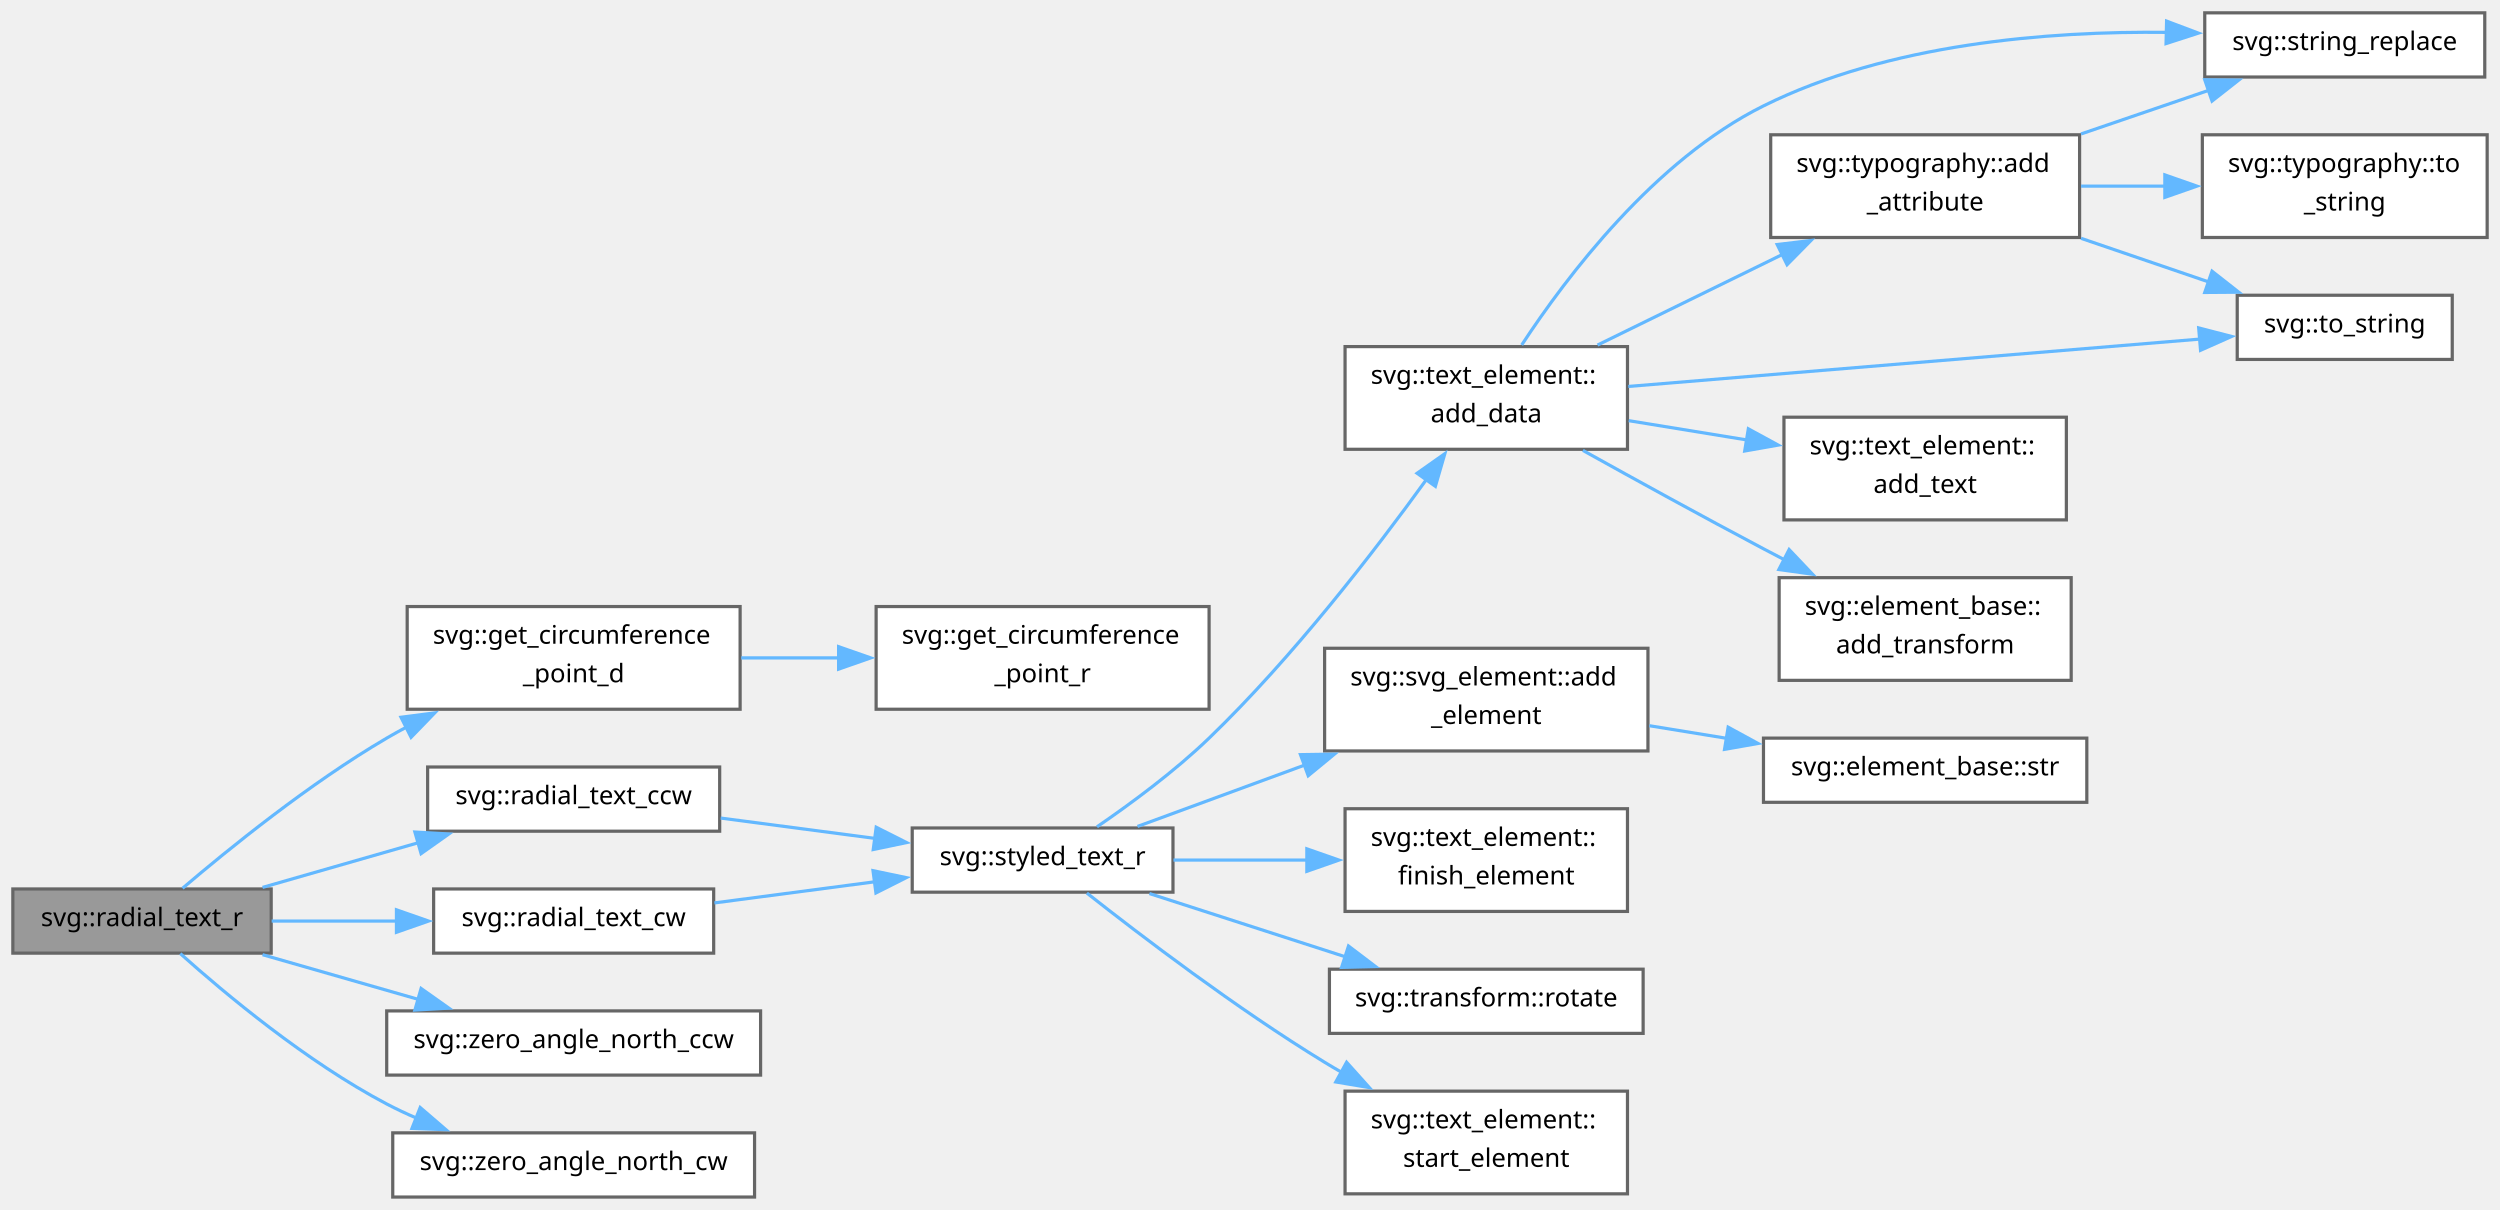
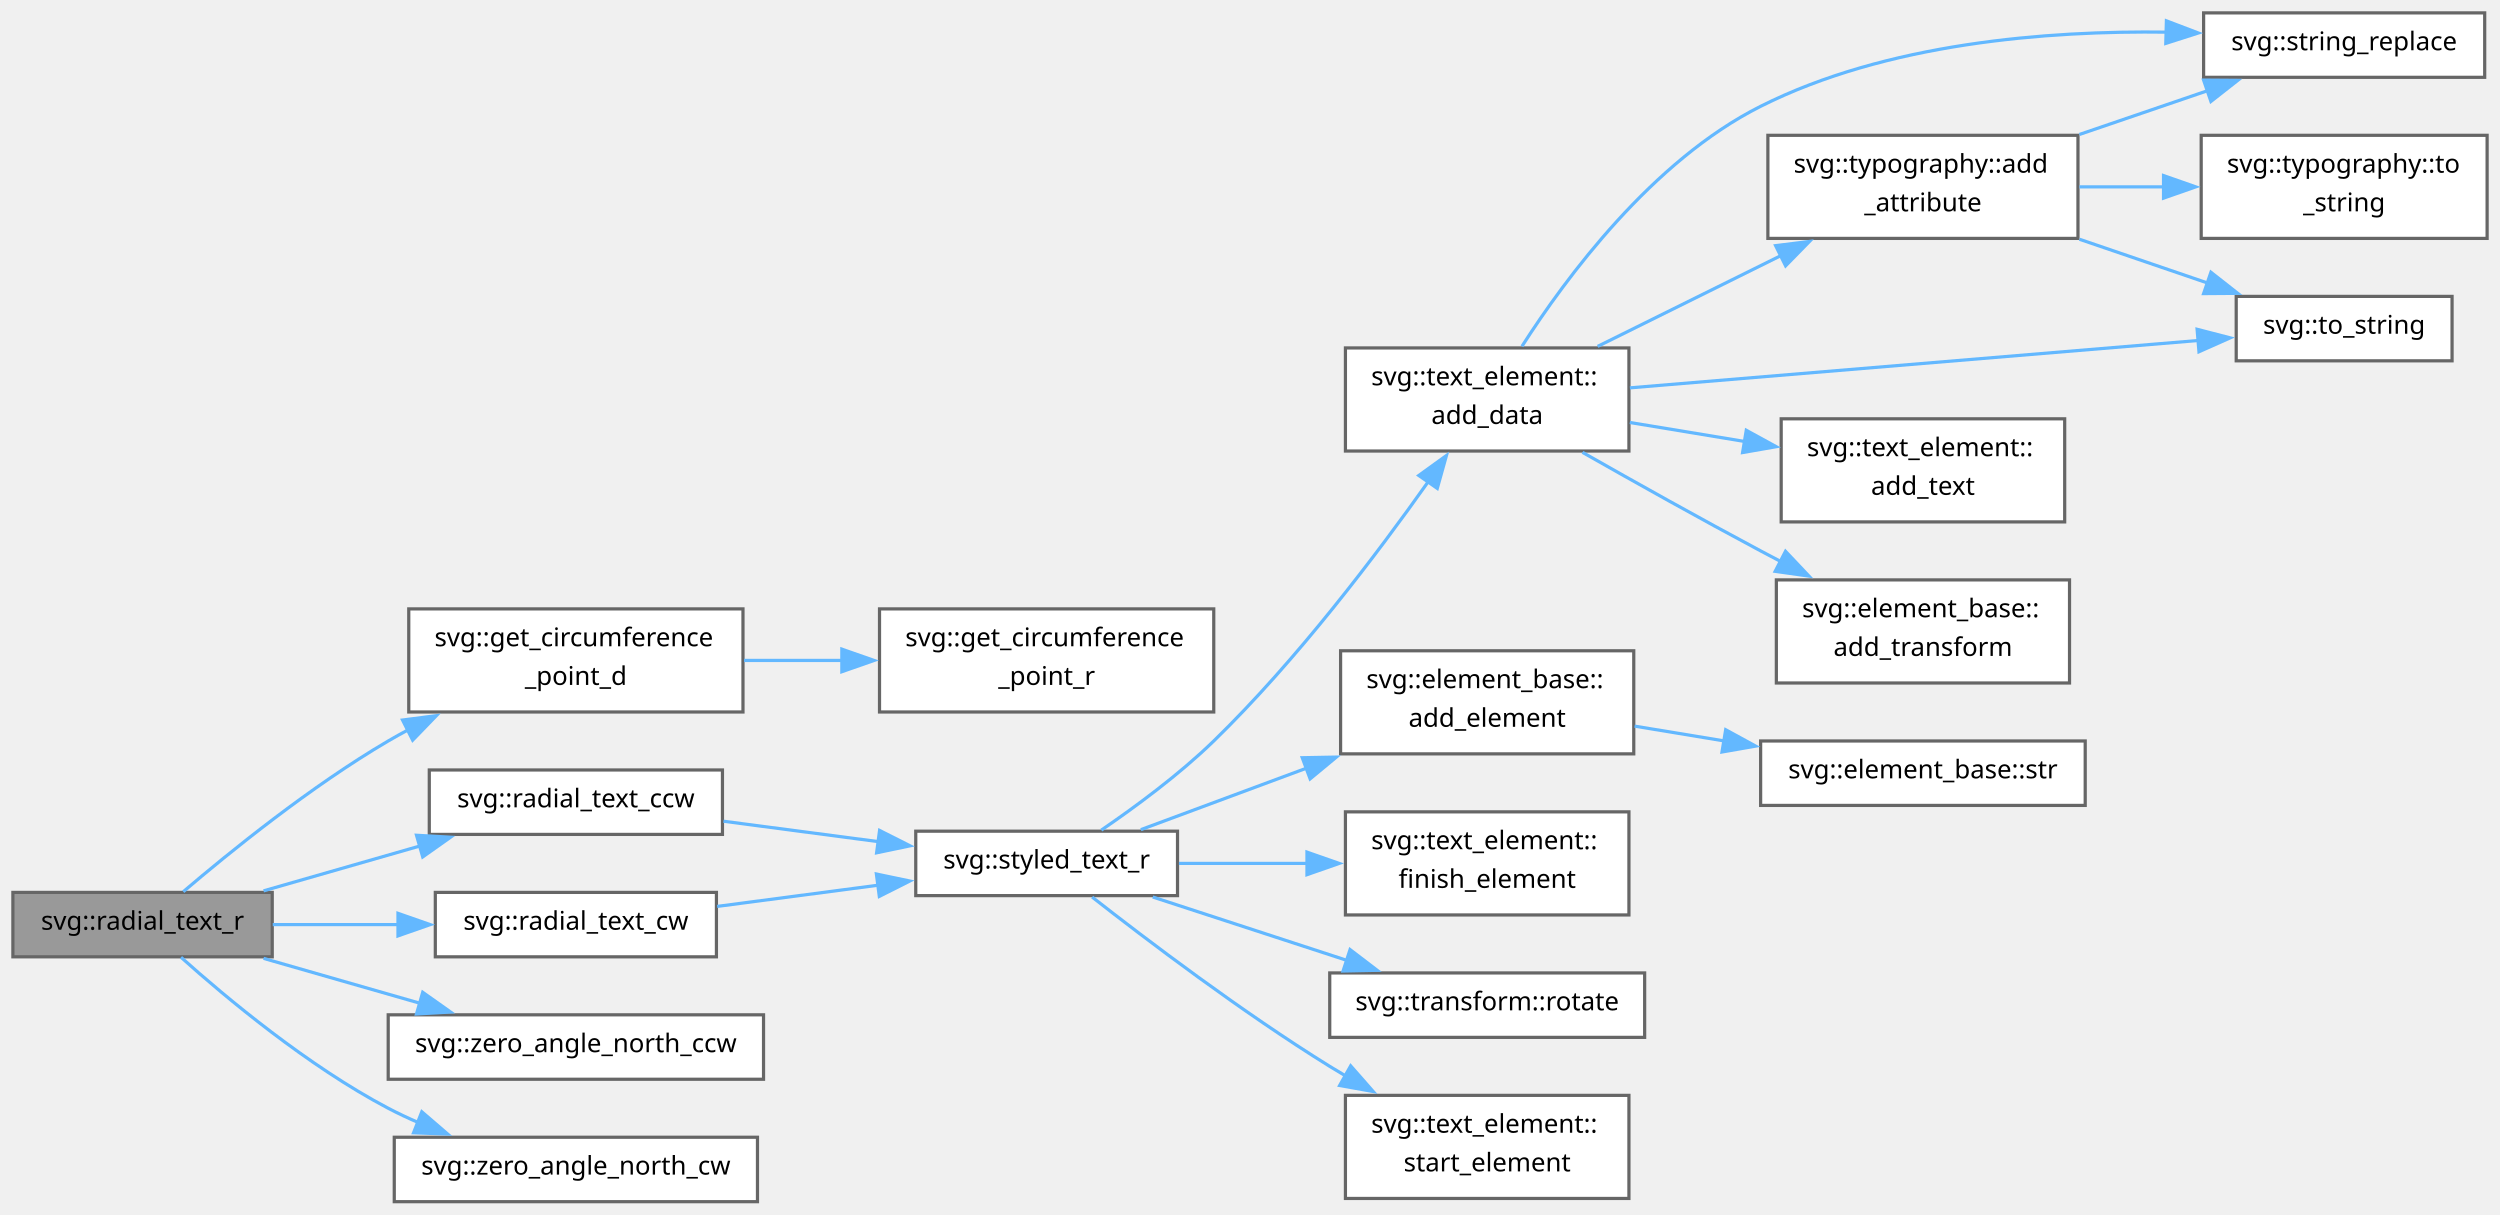
- <svg xmlns="http://www.w3.org/2000/svg" xmlns:xlink="http://www.w3.org/1999/xlink" width="779pt" height="377pt" viewBox="0.00 0.00 779.00 377.00">
+ <svg xmlns="http://www.w3.org/2000/svg" xmlns:xlink="http://www.w3.org/1999/xlink" width="776pt" height="377pt" viewBox="0.00 0.00 776.00 377.00">
  <g id="graph0" class="graph" transform="scale(1 1) rotate(0) translate(4 373)">
    <g id="Node000001" class="node">
      <g id="a_Node000001">
        <a xlink:title=" ">
          <polygon fill="#999999" stroke="#666666" points="80.5,-96 0,-96 0,-76 80.5,-76 80.5,-96" />
          <text text-anchor="middle" x="40.25" y="-84.4" font-family="SourceSans" font-size="8.00">svg::radial_text_r</text>
        </a>
      </g>
    </g>
    <g id="Node000002" class="node">
      <g id="a_Node000002">
        <a xlink:href="namespacesvg.html#ab44508c4aeca591141ebec50145b75cd" target="_top" xlink:title="Angle in degrees.">
          <polygon fill="white" stroke="#666666" points="226.62,-184 122.88,-184 122.88,-152 226.62,-152 226.62,-184" />
          <text text-anchor="start" x="130.88" y="-172.4" font-family="SourceSans" font-size="8.00">svg::get_circumference</text>
          <text text-anchor="middle" x="174.75" y="-160.4" font-family="SourceSans" font-size="8.00">_point_d</text>
        </a>
      </g>
    </g>
    <g id="edge1_Node000001_Node000002" class="edge">
      <g id="a_edge1_Node000001_Node000002">
        <a xlink:title=" ">
          <path fill="none" stroke="#63b8ff" d="M52.88,-96.21C67.17,-108.4 92.46,-128.92 116.5,-143 118.51,-144.18 120.59,-145.33 122.7,-146.46" />
          <polygon fill="#63b8ff" stroke="#63b8ff" points="120.95,-149.5 131.46,-150.86 124.09,-143.25 120.95,-149.5" />
        </a>
      </g>
    </g>
    <g id="Node000004" class="node">
      <g id="a_Node000004">
        <a xlink:href="namespacesvg.html#ae7eab6d9ce1f55bcbcc997cd24c5abcf" target="_top" xlink:title="Text with typography, arranged ccw around points (x,y) on a circle.">
          <polygon fill="white" stroke="#666666" points="220.25,-134 129.25,-134 129.25,-114 220.25,-114 220.25,-134" />
          <text text-anchor="middle" x="174.75" y="-122.4" font-family="SourceSans" font-size="8.00">svg::radial_text_ccw</text>
        </a>
      </g>
    </g>
    <g id="edge3_Node000001_Node000004" class="edge">
      <g id="a_edge3_Node000001_Node000004">
        <a xlink:title=" ">
          <path fill="none" stroke="#63b8ff" d="M77.81,-96.48C92.87,-100.8 110.51,-105.86 126.53,-110.46" />
          <polygon fill="#63b8ff" stroke="#63b8ff" points="125.28,-113.74 135.86,-113.13 127.21,-107.01 125.28,-113.74" />
        </a>
      </g>
    </g>
    <g id="Node000018" class="node">
      <g id="a_Node000018">
        <a xlink:href="namespacesvg.html#a27b1041d0851178e4835e1f623a46161" target="_top" xlink:title="Text with typography, arranged cw around points (x,y) on a circle.">
          <polygon fill="white" stroke="#666666" points="218.38,-96 131.12,-96 131.12,-76 218.38,-76 218.38,-96" />
          <text text-anchor="middle" x="174.75" y="-84.4" font-family="SourceSans" font-size="8.00">svg::radial_text_cw</text>
        </a>
      </g>
    </g>
    <g id="edge19_Node000001_Node000018" class="edge">
      <g id="a_edge19_Node000001_Node000018">
        <a xlink:title=" ">
          <path fill="none" stroke="#63b8ff" d="M80.65,-86C92.92,-86 106.67,-86 119.76,-86" />
          <polygon fill="#63b8ff" stroke="#63b8ff" points="119.53,-89.5 129.53,-86 119.53,-82.5 119.53,-89.5" />
        </a>
      </g>
    </g>
    <g id="Node000019" class="node">
      <g id="a_Node000019">
        <a xlink:href="namespacesvg.html#a010fea242a289d173d521b501140cd72" target="_top" xlink:title="Zero degrees is top, going clockwise (cw).">
          <polygon fill="white" stroke="#666666" points="233,-58 116.5,-58 116.5,-38 233,-38 233,-58" />
          <text text-anchor="middle" x="174.75" y="-46.4" font-family="SourceSans" font-size="8.00">svg::zero_angle_north_ccw</text>
        </a>
      </g>
    </g>
    <g id="edge21_Node000001_Node000019" class="edge">
      <g id="a_edge21_Node000001_Node000019">
        <a xlink:title=" ">
          <path fill="none" stroke="#63b8ff" d="M77.81,-75.52C92.87,-71.2 110.51,-66.14 126.53,-61.54" />
          <polygon fill="#63b8ff" stroke="#63b8ff" points="127.21,-64.99 135.86,-58.87 125.28,-58.26 127.21,-64.99" />
        </a>
      </g>
    </g>
    <g id="Node000020" class="node">
      <g id="a_Node000020">
        <a xlink:href="namespacesvg.html#a46164d75fd5109e4ed8879abbacd5c11" target="_top" xlink:title="Zero degrees is top, going clockwise (cw).">
          <polygon fill="white" stroke="#666666" points="231.12,-20 118.38,-20 118.38,0 231.12,0 231.12,-20" />
          <text text-anchor="middle" x="174.75" y="-8.4" font-family="SourceSans" font-size="8.00">svg::zero_angle_north_cw</text>
        </a>
      </g>
    </g>
    <g id="edge22_Node000001_Node000020" class="edge">
      <g id="a_edge22_Node000001_Node000020">
        <a xlink:title=" ">
          <path fill="none" stroke="#63b8ff" d="M52.18,-75.86C66.16,-63.34 91.55,-42.13 116.5,-29 119.51,-27.42 122.67,-25.93 125.91,-24.54" />
          <polygon fill="#63b8ff" stroke="#63b8ff" points="126.93,-27.9 134.96,-20.99 124.37,-21.39 126.93,-27.9" />
        </a>
      </g>
    </g>
    <g id="Node000003" class="node">
      <g id="a_Node000003">
        <a xlink:href="namespacesvg.html#aef05ac63d88a6102981d3faf37275297" target="_top" xlink:title="Angle in radians.">
          <polygon fill="white" stroke="#666666" points="372.75,-184 269,-184 269,-152 372.75,-152 372.75,-184" />
          <text text-anchor="start" x="277" y="-172.4" font-family="SourceSans" font-size="8.00">svg::get_circumference</text>
          <text text-anchor="middle" x="320.88" y="-160.4" font-family="SourceSans" font-size="8.00">_point_r</text>
        </a>
      </g>
    </g>
    <g id="edge2_Node000002_Node000003" class="edge">
      <g id="a_edge2_Node000002_Node000003">
        <a xlink:title=" ">
          <path fill="none" stroke="#63b8ff" d="M226.97,-168C236.84,-168 247.29,-168 257.48,-168" />
          <polygon fill="#63b8ff" stroke="#63b8ff" points="257.31,-171.5 267.31,-168 257.31,-164.5 257.31,-171.5" />
        </a>
      </g>
    </g>
    <g id="Node000005" class="node">
      <g id="a_Node000005">
        <a xlink:href="namespacesvg.html#a289756f72239f34c2e6df0f7d9dd2d29" target="_top" xlink:title="Text at @origin, with style and ... a transformation=rotation of @deg about @rorigin.">
          <polygon fill="white" stroke="#666666" points="361.5,-115 280.25,-115 280.25,-95 361.5,-95 361.5,-115" />
          <text text-anchor="middle" x="320.88" y="-103.4" font-family="SourceSans" font-size="8.00">svg::styled_text_r</text>
        </a>
      </g>
    </g>
    <g id="edge4_Node000004_Node000005" class="edge">
      <g id="a_edge4_Node000004_Node000005">
        <a xlink:title=" ">
          <path fill="none" stroke="#63b8ff" d="M220.56,-118.09C235.86,-116.08 253.07,-113.81 268.82,-111.73" />
          <polygon fill="#63b8ff" stroke="#63b8ff" points="269.02,-115.23 278.48,-110.46 268.1,-108.29 269.02,-115.23" />
        </a>
      </g>
    </g>
    <g id="Node000006" class="node">
      <g id="a_Node000006">
        <a xlink:href="group__elements.html#aad29e1daf75bdcd69a39575a6807fa0f" target="_top" xlink:title="Either serialize immediately (as below), or create data structure that adds data to data_vec and then...">
-           <polygon fill="white" stroke="#666666" points="503.12,-265 415.12,-265 415.12,-233 503.12,-233 503.12,-265" />
-           <text text-anchor="start" x="423.12" y="-253.4" font-family="SourceSans" font-size="8.00">svg::text_element::</text>
-           <text text-anchor="middle" x="459.12" y="-241.4" font-family="SourceSans" font-size="8.00">add_data</text>
+           <polygon fill="white" stroke="#666666" points="501.62,-265 413.62,-265 413.62,-233 501.62,-233 501.62,-265" />
+           <text text-anchor="start" x="421.62" y="-253.4" font-family="SourceSans" font-size="8.00">svg::text_element::</text>
+           <text text-anchor="middle" x="457.62" y="-241.4" font-family="SourceSans" font-size="8.00">add_data</text>
        </a>
      </g>
    </g>
    <g id="edge5_Node000005_Node000006" class="edge">
      <g id="a_edge5_Node000005_Node000006">
        <a xlink:title=" ">
-           <path fill="none" stroke="#63b8ff" d="M337.82,-115.36C348.27,-122.52 361.96,-132.59 372.75,-143 398.83,-168.14 424.29,-201.19 440.52,-223.65" />
-           <polygon fill="#63b8ff" stroke="#63b8ff" points="437.56,-225.53 446.22,-231.64 443.26,-221.46 437.56,-225.53" />
+           <path fill="none" stroke="#63b8ff" d="M337.85,-115.33C348.32,-122.48 362,-132.55 372.75,-143 398.54,-168.08 423.52,-201.14 439.42,-223.62" />
+           <polygon fill="#63b8ff" stroke="#63b8ff" points="436.39,-225.41 444.98,-231.61 442.13,-221.4 436.39,-225.41" />
        </a>
      </g>
    </g>
    <g id="Node000013" class="node">
      <g id="a_Node000013">
-         <a xlink:href="group__elements.html#aaa5f1a136f2b5c61d647a47ec53fe31d" target="_top" xlink:title=" ">
-           <polygon fill="white" stroke="#666666" points="509.5,-171 408.75,-171 408.75,-139 509.5,-139 509.5,-171" />
-           <text text-anchor="start" x="416.75" y="-159.4" font-family="SourceSans" font-size="8.00">svg::svg_element::add</text>
-           <text text-anchor="middle" x="459.12" y="-147.4" font-family="SourceSans" font-size="8.00">_element</text>
+         <a xlink:href="group__elements.html#ada0333b46b2547c6152f3f5811016a12" target="_top" xlink:title=" ">
+           <polygon fill="white" stroke="#666666" points="503.12,-171 412.12,-171 412.12,-139 503.12,-139 503.12,-171" />
+           <text text-anchor="start" x="420.12" y="-159.4" font-family="SourceSans" font-size="8.00">svg::element_base::</text>
+           <text text-anchor="middle" x="457.62" y="-147.4" font-family="SourceSans" font-size="8.00">add_element</text>
        </a>
      </g>
    </g>
    <g id="edge14_Node000005_Node000013" class="edge">
      <g id="a_edge14_Node000005_Node000013">
        <a xlink:title=" ">
-           <path fill="none" stroke="#63b8ff" d="M350.44,-115.48C365.57,-121.03 384.68,-128.05 402.58,-134.62" />
-           <polygon fill="#63b8ff" stroke="#63b8ff" points="401.23,-137.85 411.82,-138.01 403.64,-131.28 401.23,-137.85" />
+           <path fill="none" stroke="#63b8ff" d="M350.12,-115.48C365.01,-121.01 383.81,-127.98 401.45,-134.53" />
+           <polygon fill="#63b8ff" stroke="#63b8ff" points="400.22,-137.8 410.82,-138 402.66,-131.24 400.22,-137.8" />
        </a>
      </g>
    </g>
    <g id="Node000015" class="node">
      <g id="a_Node000015">
        <a xlink:href="group__elements.html#ga13c46848317034d16c62a7d2061ba3d6" target="_top" xlink:title=" ">
-           <polygon fill="white" stroke="#666666" points="503.12,-121 415.12,-121 415.12,-89 503.12,-89 503.12,-121" />
-           <text text-anchor="start" x="423.12" y="-109.4" font-family="SourceSans" font-size="8.00">svg::text_element::</text>
-           <text text-anchor="middle" x="459.12" y="-97.4" font-family="SourceSans" font-size="8.00">finish_element</text>
+           <polygon fill="white" stroke="#666666" points="501.62,-121 413.62,-121 413.62,-89 501.62,-89 501.62,-121" />
+           <text text-anchor="start" x="421.62" y="-109.4" font-family="SourceSans" font-size="8.00">svg::text_element::</text>
+           <text text-anchor="middle" x="457.62" y="-97.4" font-family="SourceSans" font-size="8.00">finish_element</text>
        </a>
      </g>
    </g>
    <g id="edge16_Node000005_Node000015" class="edge">
      <g id="a_edge16_Node000005_Node000015">
        <a xlink:title=" ">
-           <path fill="none" stroke="#63b8ff" d="M361.65,-105C374.66,-105 389.35,-105 403.27,-105" />
-           <polygon fill="#63b8ff" stroke="#63b8ff" points="403.21,-108.5 413.21,-105 403.21,-101.5 403.21,-108.5" />
+           <path fill="none" stroke="#63b8ff" d="M361.94,-105C374.42,-105 388.41,-105 401.72,-105" />
+           <polygon fill="#63b8ff" stroke="#63b8ff" points="401.68,-108.5 411.68,-105 401.68,-101.5 401.68,-108.5" />
        </a>
      </g>
    </g>
    <g id="Node000016" class="node">
      <g id="a_Node000016">
        <a xlink:href="structsvg_1_1transform.html#acf9836f4ba647f0dd2b53963a0f714d0" target="_top" xlink:title=" ">
-           <polygon fill="white" stroke="#666666" points="508,-71 410.25,-71 410.25,-51 508,-51 508,-71" />
-           <text text-anchor="middle" x="459.12" y="-59.4" font-family="SourceSans" font-size="8.00">svg::transform::rotate</text>
+           <polygon fill="white" stroke="#666666" points="506.5,-71 408.75,-71 408.75,-51 506.5,-51 506.5,-71" />
+           <text text-anchor="middle" x="457.62" y="-59.4" font-family="SourceSans" font-size="8.00">svg::transform::rotate</text>
        </a>
      </g>
    </g>
    <g id="edge17_Node000005_Node000016" class="edge">
      <g id="a_edge17_Node000005_Node000016">
        <a xlink:title=" ">
-           <path fill="none" stroke="#63b8ff" d="M354.16,-94.57C372.41,-88.68 395.44,-81.24 415.18,-74.87" />
-           <polygon fill="#63b8ff" stroke="#63b8ff" points="416.19,-78.22 424.63,-71.82 414.04,-71.56 416.19,-78.22" />
+           <path fill="none" stroke="#63b8ff" d="M353.81,-94.57C371.85,-88.68 394.63,-81.24 414.16,-74.87" />
+           <polygon fill="#63b8ff" stroke="#63b8ff" points="415.06,-78.25 423.48,-71.82 412.89,-71.6 415.06,-78.25" />
        </a>
      </g>
    </g>
    <g id="Node000017" class="node">
      <g id="a_Node000017">
        <a xlink:href="group__elements.html#ae45bec611a6ec17ea46aab6d680ae042" target="_top" xlink:title=" ">
-           <polygon fill="white" stroke="#666666" points="503.12,-33 415.12,-33 415.12,-1 503.12,-1 503.12,-33" />
-           <text text-anchor="start" x="423.12" y="-21.4" font-family="SourceSans" font-size="8.00">svg::text_element::</text>
-           <text text-anchor="middle" x="459.12" y="-9.4" font-family="SourceSans" font-size="8.00">start_element</text>
+           <polygon fill="white" stroke="#666666" points="501.62,-33 413.62,-33 413.62,-1 501.62,-1 501.62,-33" />
+           <text text-anchor="start" x="421.62" y="-21.4" font-family="SourceSans" font-size="8.00">svg::text_element::</text>
+           <text text-anchor="middle" x="457.62" y="-9.4" font-family="SourceSans" font-size="8.00">start_element</text>
        </a>
      </g>
    </g>
    <g id="edge18_Node000005_Node000017" class="edge">
      <g id="a_edge18_Node000005_Node000017">
        <a xlink:title=" ">
-           <path fill="none" stroke="#63b8ff" d="M334.67,-94.72C351.24,-81.66 381.24,-58.79 408.75,-42 410.56,-40.89 412.43,-39.79 414.34,-38.7" />
-           <polygon fill="#63b8ff" stroke="#63b8ff" points="415.6,-42 422.68,-34.11 412.23,-35.86 415.6,-42" />
+           <path fill="none" stroke="#63b8ff" d="M335,-94.55C351.65,-81.51 381.5,-58.87 408.75,-42 410.37,-41 412.03,-40 413.72,-39.01" />
+           <polygon fill="#63b8ff" stroke="#63b8ff" points="415.25,-42.16 422.24,-34.2 411.82,-36.06 415.25,-42.16" />
        </a>
      </g>
    </g>
    <g id="Node000007" class="node">
      <g id="a_Node000007">
        <a xlink:href="structsvg_1_1typography.html#adbc62f74f1fed3f7c77567250f084f83" target="_top" xlink:title=" ">
-           <polygon fill="white" stroke="#666666" points="644,-331 547.75,-331 547.75,-299 644,-299 644,-331" />
-           <text text-anchor="start" x="555.75" y="-319.4" font-family="SourceSans" font-size="8.00">svg::typography::add</text>
-           <text text-anchor="middle" x="595.88" y="-307.4" font-family="SourceSans" font-size="8.00">_attribute</text>
+           <polygon fill="white" stroke="#666666" points="641,-331 544.75,-331 544.75,-299 641,-299 641,-331" />
+           <text text-anchor="start" x="552.75" y="-319.4" font-family="SourceSans" font-size="8.00">svg::typography::add</text>
+           <text text-anchor="middle" x="592.88" y="-307.4" font-family="SourceSans" font-size="8.00">_attribute</text>
        </a>
      </g>
    </g>
    <g id="edge6_Node000006_Node000007" class="edge">
      <g id="a_edge6_Node000006_Node000007">
        <a xlink:title=" ">
-           <path fill="none" stroke="#63b8ff" d="M493.78,-265.48C511.2,-274.01 532.66,-284.53 551.32,-293.67" />
-           <polygon fill="#63b8ff" stroke="#63b8ff" points="549.77,-296.8 560.29,-298.06 552.85,-290.52 549.77,-296.8" />
+           <path fill="none" stroke="#63b8ff" d="M491.91,-265.48C509.13,-274.01 530.35,-284.53 548.81,-293.67" />
+           <polygon fill="#63b8ff" stroke="#63b8ff" points="547.15,-296.75 557.66,-298.05 550.25,-290.48 547.15,-296.75" />
        </a>
      </g>
    </g>
    <g id="Node000008" class="node">
      <g id="a_Node000008">
        <a xlink:href="namespacesvg.html#a48ac748e89e22789d1772326a98dd7b6" target="_top" xlink:title=" ">
-           <polygon fill="white" stroke="#666666" points="770.25,-369 683,-369 683,-349 770.25,-349 770.25,-369" />
-           <text text-anchor="middle" x="726.62" y="-357.4" font-family="SourceSans" font-size="8.00">svg::string_replace</text>
+           <polygon fill="white" stroke="#666666" points="767.25,-369 680,-369 680,-349 767.25,-349 767.25,-369" />
+           <text text-anchor="middle" x="723.62" y="-357.4" font-family="SourceSans" font-size="8.00">svg::string_replace</text>
        </a>
      </g>
    </g>
    <g id="edge12_Node000006_Node000008" class="edge">
      <g id="a_edge12_Node000006_Node000008">
        <a xlink:title=" ">
-           <path fill="none" stroke="#63b8ff" d="M470.16,-265.5C484.12,-286.8 511.55,-323.13 545.5,-340 584.55,-359.4 634.14,-363.36 671.39,-362.91" />
-           <polygon fill="#63b8ff" stroke="#63b8ff" points="671.11,-366.42 681.02,-362.68 670.94,-359.42 671.11,-366.42" />
+           <path fill="none" stroke="#63b8ff" d="M468.41,-265.5C482.04,-286.79 508.9,-323.12 542.5,-340 581.59,-359.64 631.38,-363.54 668.71,-363.02" />
+           <polygon fill="#63b8ff" stroke="#63b8ff" points="668.45,-366.53 678.35,-362.76 668.26,-359.53 668.45,-366.53" />
        </a>
      </g>
    </g>
    <g id="Node000009" class="node">
      <g id="a_Node000009">
        <a xlink:href="namespacesvg.html#a36b1c48ad4601b205790e3772ad0a7b6" target="_top" xlink:title=" ">
-           <polygon fill="white" stroke="#666666" points="760.12,-281 693.12,-281 693.12,-261 760.12,-261 760.12,-281" />
-           <text text-anchor="middle" x="726.62" y="-269.4" font-family="SourceSans" font-size="8.00">svg::to_string</text>
+           <polygon fill="white" stroke="#666666" points="757.12,-281 690.12,-281 690.12,-261 757.12,-261 757.12,-281" />
+           <text text-anchor="middle" x="723.62" y="-269.4" font-family="SourceSans" font-size="8.00">svg::to_string</text>
        </a>
      </g>
    </g>
    <g id="edge13_Node000006_Node000009" class="edge">
      <g id="a_edge13_Node000006_Node000009">
        <a xlink:title=" ">
-           <path fill="none" stroke="#63b8ff" d="M503.37,-252.58C552.48,-256.65 632.18,-263.26 681.6,-267.35" />
-           <polygon fill="#63b8ff" stroke="#63b8ff" points="681.11,-270.82 691.37,-268.16 681.69,-263.85 681.11,-270.82" />
+           <path fill="none" stroke="#63b8ff" d="M501.92,-252.61C550.68,-256.67 629.48,-263.24 678.55,-267.33" />
+           <polygon fill="#63b8ff" stroke="#63b8ff" points="677.98,-270.79 688.24,-268.13 678.56,-263.82 677.98,-270.79" />
        </a>
      </g>
    </g>
    <g id="Node000011" class="node">
      <g id="a_Node000011">
        <a xlink:href="group__elements.html#a1ed006cabdb9c531c2bd8e27ea9e0966" target="_top" xlink:title=" ">
-           <polygon fill="white" stroke="#666666" points="639.88,-243 551.88,-243 551.88,-211 639.88,-211 639.88,-243" />
-           <text text-anchor="start" x="559.88" y="-231.4" font-family="SourceSans" font-size="8.00">svg::text_element::</text>
-           <text text-anchor="middle" x="595.88" y="-219.4" font-family="SourceSans" font-size="8.00">add_text</text>
+           <polygon fill="white" stroke="#666666" points="636.88,-243 548.88,-243 548.88,-211 636.88,-211 636.88,-243" />
+           <text text-anchor="start" x="556.88" y="-231.4" font-family="SourceSans" font-size="8.00">svg::text_element::</text>
+           <text text-anchor="middle" x="592.88" y="-219.4" font-family="SourceSans" font-size="8.00">add_text</text>
        </a>
      </g>
    </g>
    <g id="edge10_Node000006_Node000011" class="edge">
      <g id="a_edge10_Node000006_Node000011">
        <a xlink:title=" ">
-           <path fill="none" stroke="#63b8ff" d="M503.5,-241.92C515.28,-239.99 528.19,-237.89 540.5,-235.88" />
-           <polygon fill="#63b8ff" stroke="#63b8ff" points="540.78,-239.38 550.09,-234.31 539.65,-232.47 540.78,-239.38" />
+           <path fill="none" stroke="#63b8ff" d="M501.89,-241.86C513.29,-239.97 525.74,-237.92 537.64,-235.95" />
+           <polygon fill="#63b8ff" stroke="#63b8ff" points="538.04,-239.44 547.34,-234.35 536.9,-232.53 538.04,-239.44" />
        </a>
      </g>
    </g>
    <g id="Node000012" class="node">
      <g id="a_Node000012">
        <a xlink:href="group__elements.html#a53d72a7ff728ad1d4d027254530bcf3d" target="_top" xlink:title="Common transforms include rotate(180)">
-           <polygon fill="white" stroke="#666666" points="641.38,-193 550.38,-193 550.38,-161 641.38,-161 641.38,-193" />
-           <text text-anchor="start" x="558.38" y="-181.4" font-family="SourceSans" font-size="8.00">svg::element_base::</text>
-           <text text-anchor="middle" x="595.88" y="-169.4" font-family="SourceSans" font-size="8.00">add_transform</text>
+           <polygon fill="white" stroke="#666666" points="638.38,-193 547.38,-193 547.38,-161 638.38,-161 638.38,-193" />
+           <text text-anchor="start" x="555.38" y="-181.4" font-family="SourceSans" font-size="8.00">svg::element_base::</text>
+           <text text-anchor="middle" x="592.88" y="-169.4" font-family="SourceSans" font-size="8.00">add_transform</text>
        </a>
      </g>
    </g>
    <g id="edge11_Node000006_Node000012" class="edge">
      <g id="a_edge11_Node000006_Node000012">
        <a xlink:title=" ">
-           <path fill="none" stroke="#63b8ff" d="M489.23,-232.65C505.67,-223.5 526.65,-211.96 545.5,-202 547.59,-200.9 549.74,-199.77 551.91,-198.64" />
-           <polygon fill="#63b8ff" stroke="#63b8ff" points="553.49,-201.76 560.78,-194.08 550.29,-195.54 553.49,-201.76" />
+           <path fill="none" stroke="#63b8ff" d="M487.19,-232.6C503.33,-223.43 523.94,-211.89 542.5,-202 544.55,-200.91 546.66,-199.79 548.79,-198.68" />
+           <polygon fill="#63b8ff" stroke="#63b8ff" points="550.22,-201.88 557.5,-194.18 547.01,-195.66 550.22,-201.88" />
        </a>
      </g>
    </g>
    <g id="edge7_Node000007_Node000008" class="edge">
      <g id="a_edge7_Node000007_Node000008">
        <a xlink:title=" ">
-           <path fill="none" stroke="#63b8ff" d="M644.45,-331.26C657.53,-335.73 671.6,-340.54 684.29,-344.87" />
-           <polygon fill="#63b8ff" stroke="#63b8ff" points="683,-348.13 693.6,-348.05 685.27,-341.51 683,-348.13" />
+           <path fill="none" stroke="#63b8ff" d="M641.45,-331.26C654.53,-335.73 668.6,-340.54 681.29,-344.87" />
+           <polygon fill="#63b8ff" stroke="#63b8ff" points="680,-348.13 690.6,-348.05 682.27,-341.51 680,-348.13" />
        </a>
      </g>
    </g>
    <g id="edge8_Node000007_Node000009" class="edge">
      <g id="a_edge8_Node000007_Node000009">
        <a xlink:title=" ">
-           <path fill="none" stroke="#63b8ff" d="M644.45,-298.74C657.53,-294.27 671.6,-289.46 684.29,-285.13" />
-           <polygon fill="#63b8ff" stroke="#63b8ff" points="685.27,-288.49 693.6,-281.95 683,-281.87 685.27,-288.49" />
+           <path fill="none" stroke="#63b8ff" d="M641.45,-298.74C654.53,-294.27 668.6,-289.46 681.29,-285.13" />
+           <polygon fill="#63b8ff" stroke="#63b8ff" points="682.27,-288.49 690.6,-281.95 680,-281.87 682.27,-288.49" />
        </a>
      </g>
    </g>
    <g id="Node000010" class="node">
      <g id="a_Node000010">
        <a xlink:href="structsvg_1_1typography.html#a174c1ffb4e56214d71523ffe7e422561" target="_top" xlink:title=" ">
-           <polygon fill="white" stroke="#666666" points="771,-331 682.25,-331 682.25,-299 771,-299 771,-331" />
-           <text text-anchor="start" x="690.25" y="-319.4" font-family="SourceSans" font-size="8.00">svg::typography::to</text>
-           <text text-anchor="middle" x="726.62" y="-307.4" font-family="SourceSans" font-size="8.00">_string</text>
+           <polygon fill="white" stroke="#666666" points="768,-331 679.25,-331 679.25,-299 768,-299 768,-331" />
+           <text text-anchor="start" x="687.25" y="-319.4" font-family="SourceSans" font-size="8.00">svg::typography::to</text>
+           <text text-anchor="middle" x="723.62" y="-307.4" font-family="SourceSans" font-size="8.00">_string</text>
        </a>
      </g>
    </g>
    <g id="edge9_Node000007_Node000010" class="edge">
      <g id="a_edge9_Node000007_Node000010">
        <a xlink:title=" ">
-           <path fill="none" stroke="#63b8ff" d="M644.45,-315C653.02,-315 662.01,-315 670.77,-315" />
-           <polygon fill="#63b8ff" stroke="#63b8ff" points="670.56,-318.5 680.56,-315 670.56,-311.5 670.56,-318.5" />
+           <path fill="none" stroke="#63b8ff" d="M641.45,-315C650.02,-315 659.01,-315 667.77,-315" />
+           <polygon fill="#63b8ff" stroke="#63b8ff" points="667.56,-318.5 677.56,-315 667.56,-311.5 667.56,-318.5" />
        </a>
      </g>
    </g>
    <g id="Node000014" class="node">
      <g id="a_Node000014">
        <a xlink:href="group__elements.html#ad893ef9c13a15464c96d8a85c08af30f" target="_top" xlink:title=" ">
-           <polygon fill="white" stroke="#666666" points="646.25,-143 545.5,-143 545.5,-123 646.25,-123 646.25,-143" />
-           <text text-anchor="middle" x="595.88" y="-131.4" font-family="SourceSans" font-size="8.00">svg::element_base::str</text>
+           <polygon fill="white" stroke="#666666" points="643.25,-143 542.5,-143 542.5,-123 643.25,-123 643.25,-143" />
+           <text text-anchor="middle" x="592.88" y="-131.4" font-family="SourceSans" font-size="8.00">svg::element_base::str</text>
        </a>
      </g>
    </g>
    <g id="edge15_Node000013_Node000014" class="edge">
      <g id="a_edge15_Node000013_Node000014">
        <a xlink:title=" ">
-           <path fill="none" stroke="#63b8ff" d="M509.92,-146.87C517.77,-145.59 525.95,-144.25 534.02,-142.94" />
-           <polygon fill="#63b8ff" stroke="#63b8ff" points="534.49,-146.41 543.79,-141.34 533.36,-139.5 534.49,-146.41" />
+           <path fill="none" stroke="#63b8ff" d="M503.37,-147.61C512.29,-146.14 521.8,-144.57 531.16,-143.02" />
+           <polygon fill="#63b8ff" stroke="#63b8ff" points="531.65,-146.49 540.95,-141.41 530.51,-139.58 531.65,-146.49" />
        </a>
      </g>
    </g>
    <g id="edge20_Node000018_Node000005" class="edge">
      <g id="a_edge20_Node000018_Node000005">
        <a xlink:title=" ">
          <path fill="none" stroke="#63b8ff" d="M218.6,-91.65C234.38,-93.73 252.4,-96.11 268.83,-98.27" />
          <polygon fill="#63b8ff" stroke="#63b8ff" points="268.03,-101.7 278.4,-99.53 268.94,-94.76 268.03,-101.7" />
        </a>
      </g>
    </g>
  </g>
</svg>
